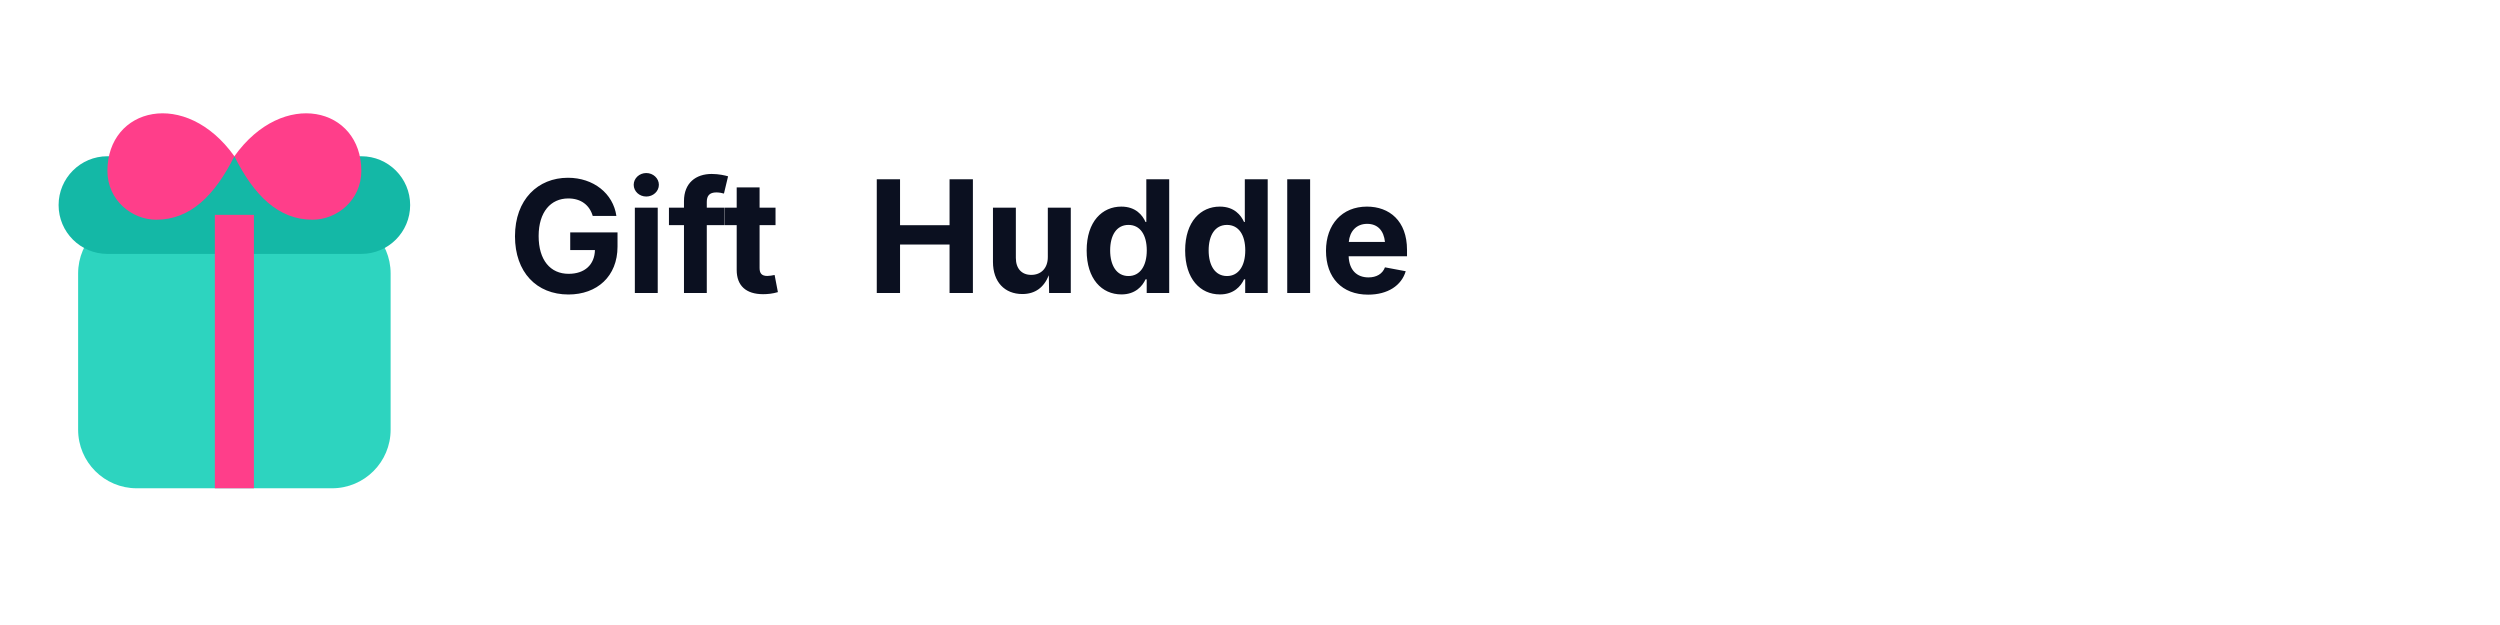
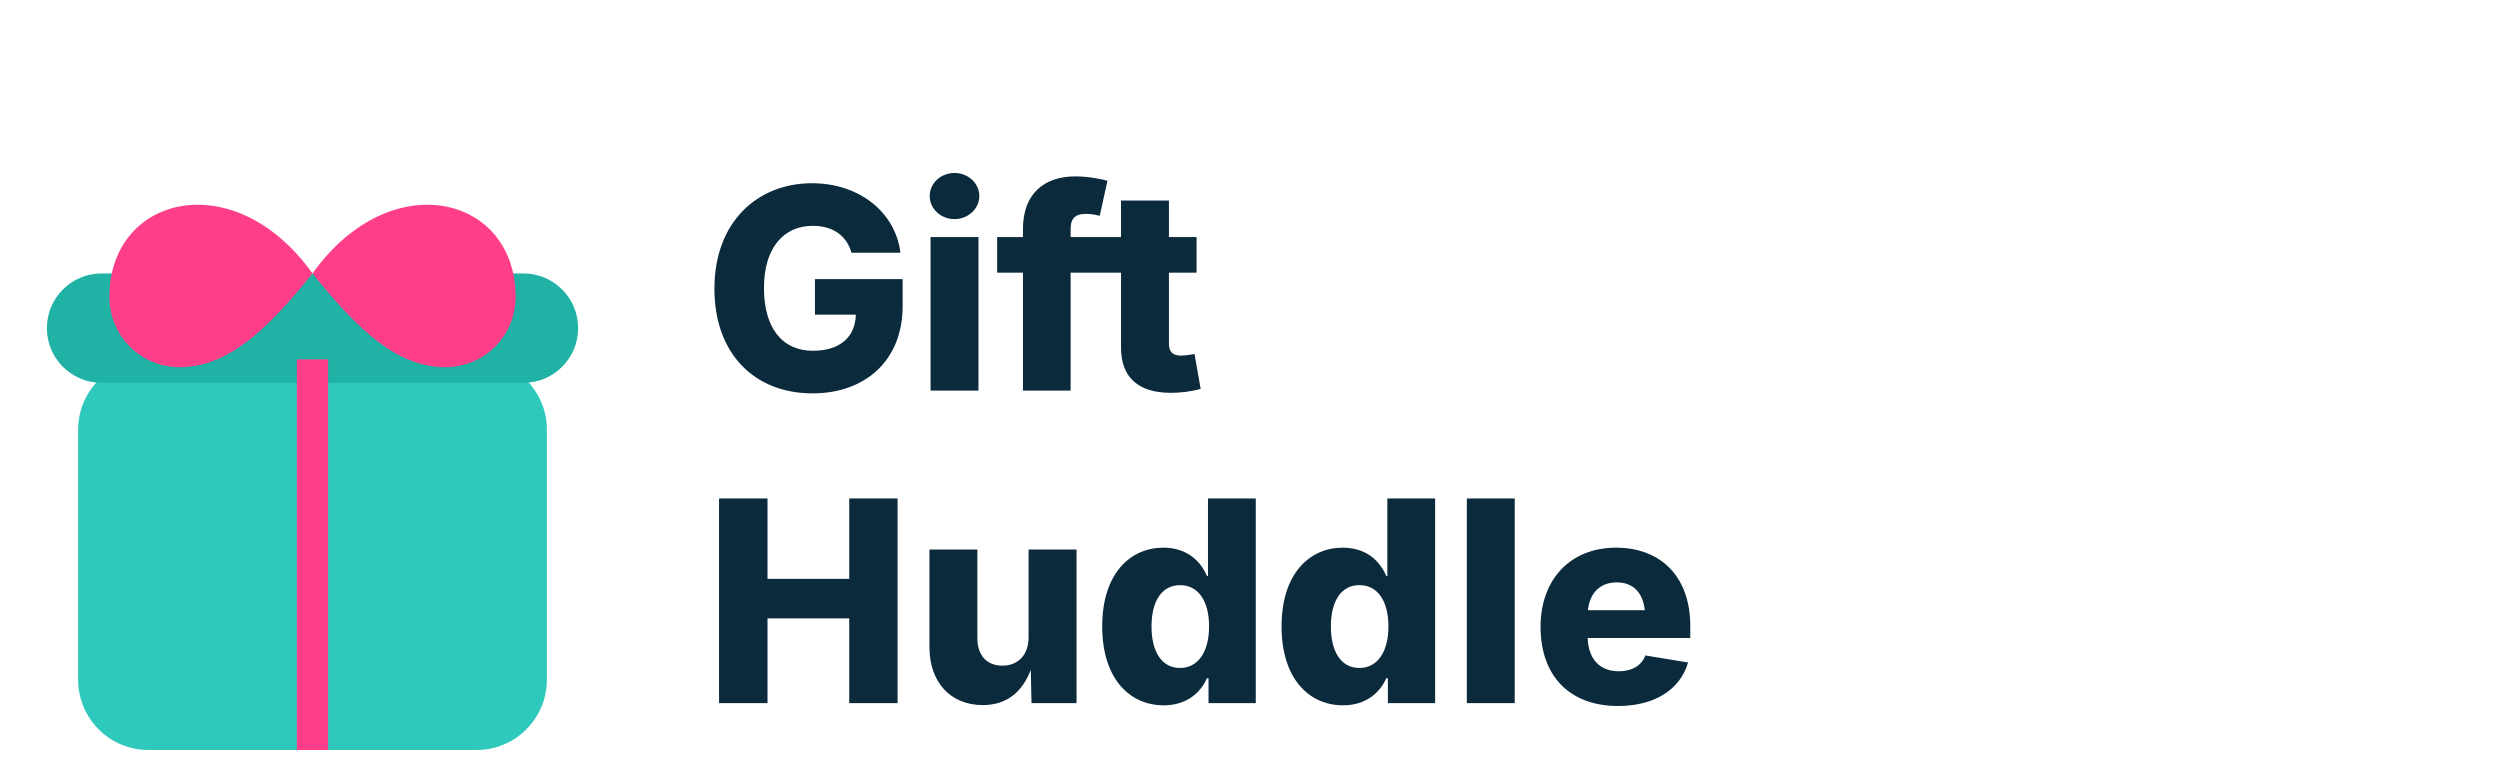
- <svg xmlns="http://www.w3.org/2000/svg" width="512" height="128" viewBox="0 0 512 128" role="img" aria-label="Gift Huddle logo">
+ <svg xmlns="http://www.w3.org/2000/svg" width="640" height="200" viewBox="0 0 640 200" role="img" aria-label="Gift Huddle">
  <defs>
    <style>
-       .ink { fill: #0B1020; }
-       .teal { fill: #2DD4BF; }
-       .lid { fill: #14B8A6; }
+       .ink { fill: #0B2A3C; }
+       .teal { fill: #2EC8BC; }
+       .lid  { fill: #1FB2A5; }
      .pink { fill: #FF3E8A; }
-       .round { stroke-linecap: round; stroke-linejoin: round; }
    </style>
  </defs>
-   <g transform="translate(16,16)">
-     <rect x="0" y="28" width="64" height="56" rx="12" class="teal" />
-     <rect x="-4" y="16" width="72" height="20" rx="10" class="lid" />
-     <rect x="28" y="28" width="8" height="56" class="pink" />
-     <path d="M32 16              c -10 -14 -26 -10 -26 3              c 0 6 5 10 10 10              c 7 0 12 -5 16 -13 z" class="pink" />
-     <path d="M32 16              c 10 -14 26 -10 26 3              c 0 6 -5 10 -10 10              c -7 0 -12 -5 -16 -13 z" class="pink" />
+   <g transform="translate(20,28)">
+     <rect x="0" y="64" width="120" height="100" rx="18" class="teal" />
+     <rect x="-8" y="42" width="136" height="28" rx="14" class="lid" />
+     <rect x="56" y="64" width="8" height="100" class="pink" />
+     <path d="M60 42 c -20 -28 -52 -20 -52 6 c 0 10 8 18 18 18 c 12 0 22 -9 34 -24 z" class="pink" />
+     <path d="M60 42 c 20 -28 52 -20 52 6 c 0 10 -8 18 -18 18 c -12 0 -22 -9 -34 -24 z" class="pink" />
  </g>
-   <g transform="translate(104,28)">
-     <text x="0" y="32" class="ink" font-family="Inter, ui-sans-serif, system-ui, -apple-system, Segoe UI, Roboto, Helvetica, Arial" font-weight="700" font-size="32">
-       Gift <tspan dx="10">Huddle</tspan>
-     </text>
+   <g transform="translate(180,45)">
+     <text x="0" y="55" class="ink" font-family="Inter, ui-sans-serif, system-ui, -apple-system, Segoe UI, Roboto, Helvetica, Arial" font-weight="800" font-size="72">Gift</text>
+     <text x="0" y="135" class="ink" font-family="Inter, ui-sans-serif, system-ui, -apple-system, Segoe UI, Roboto, Helvetica, Arial" font-weight="800" font-size="72">Huddle</text>
  </g>
</svg>
